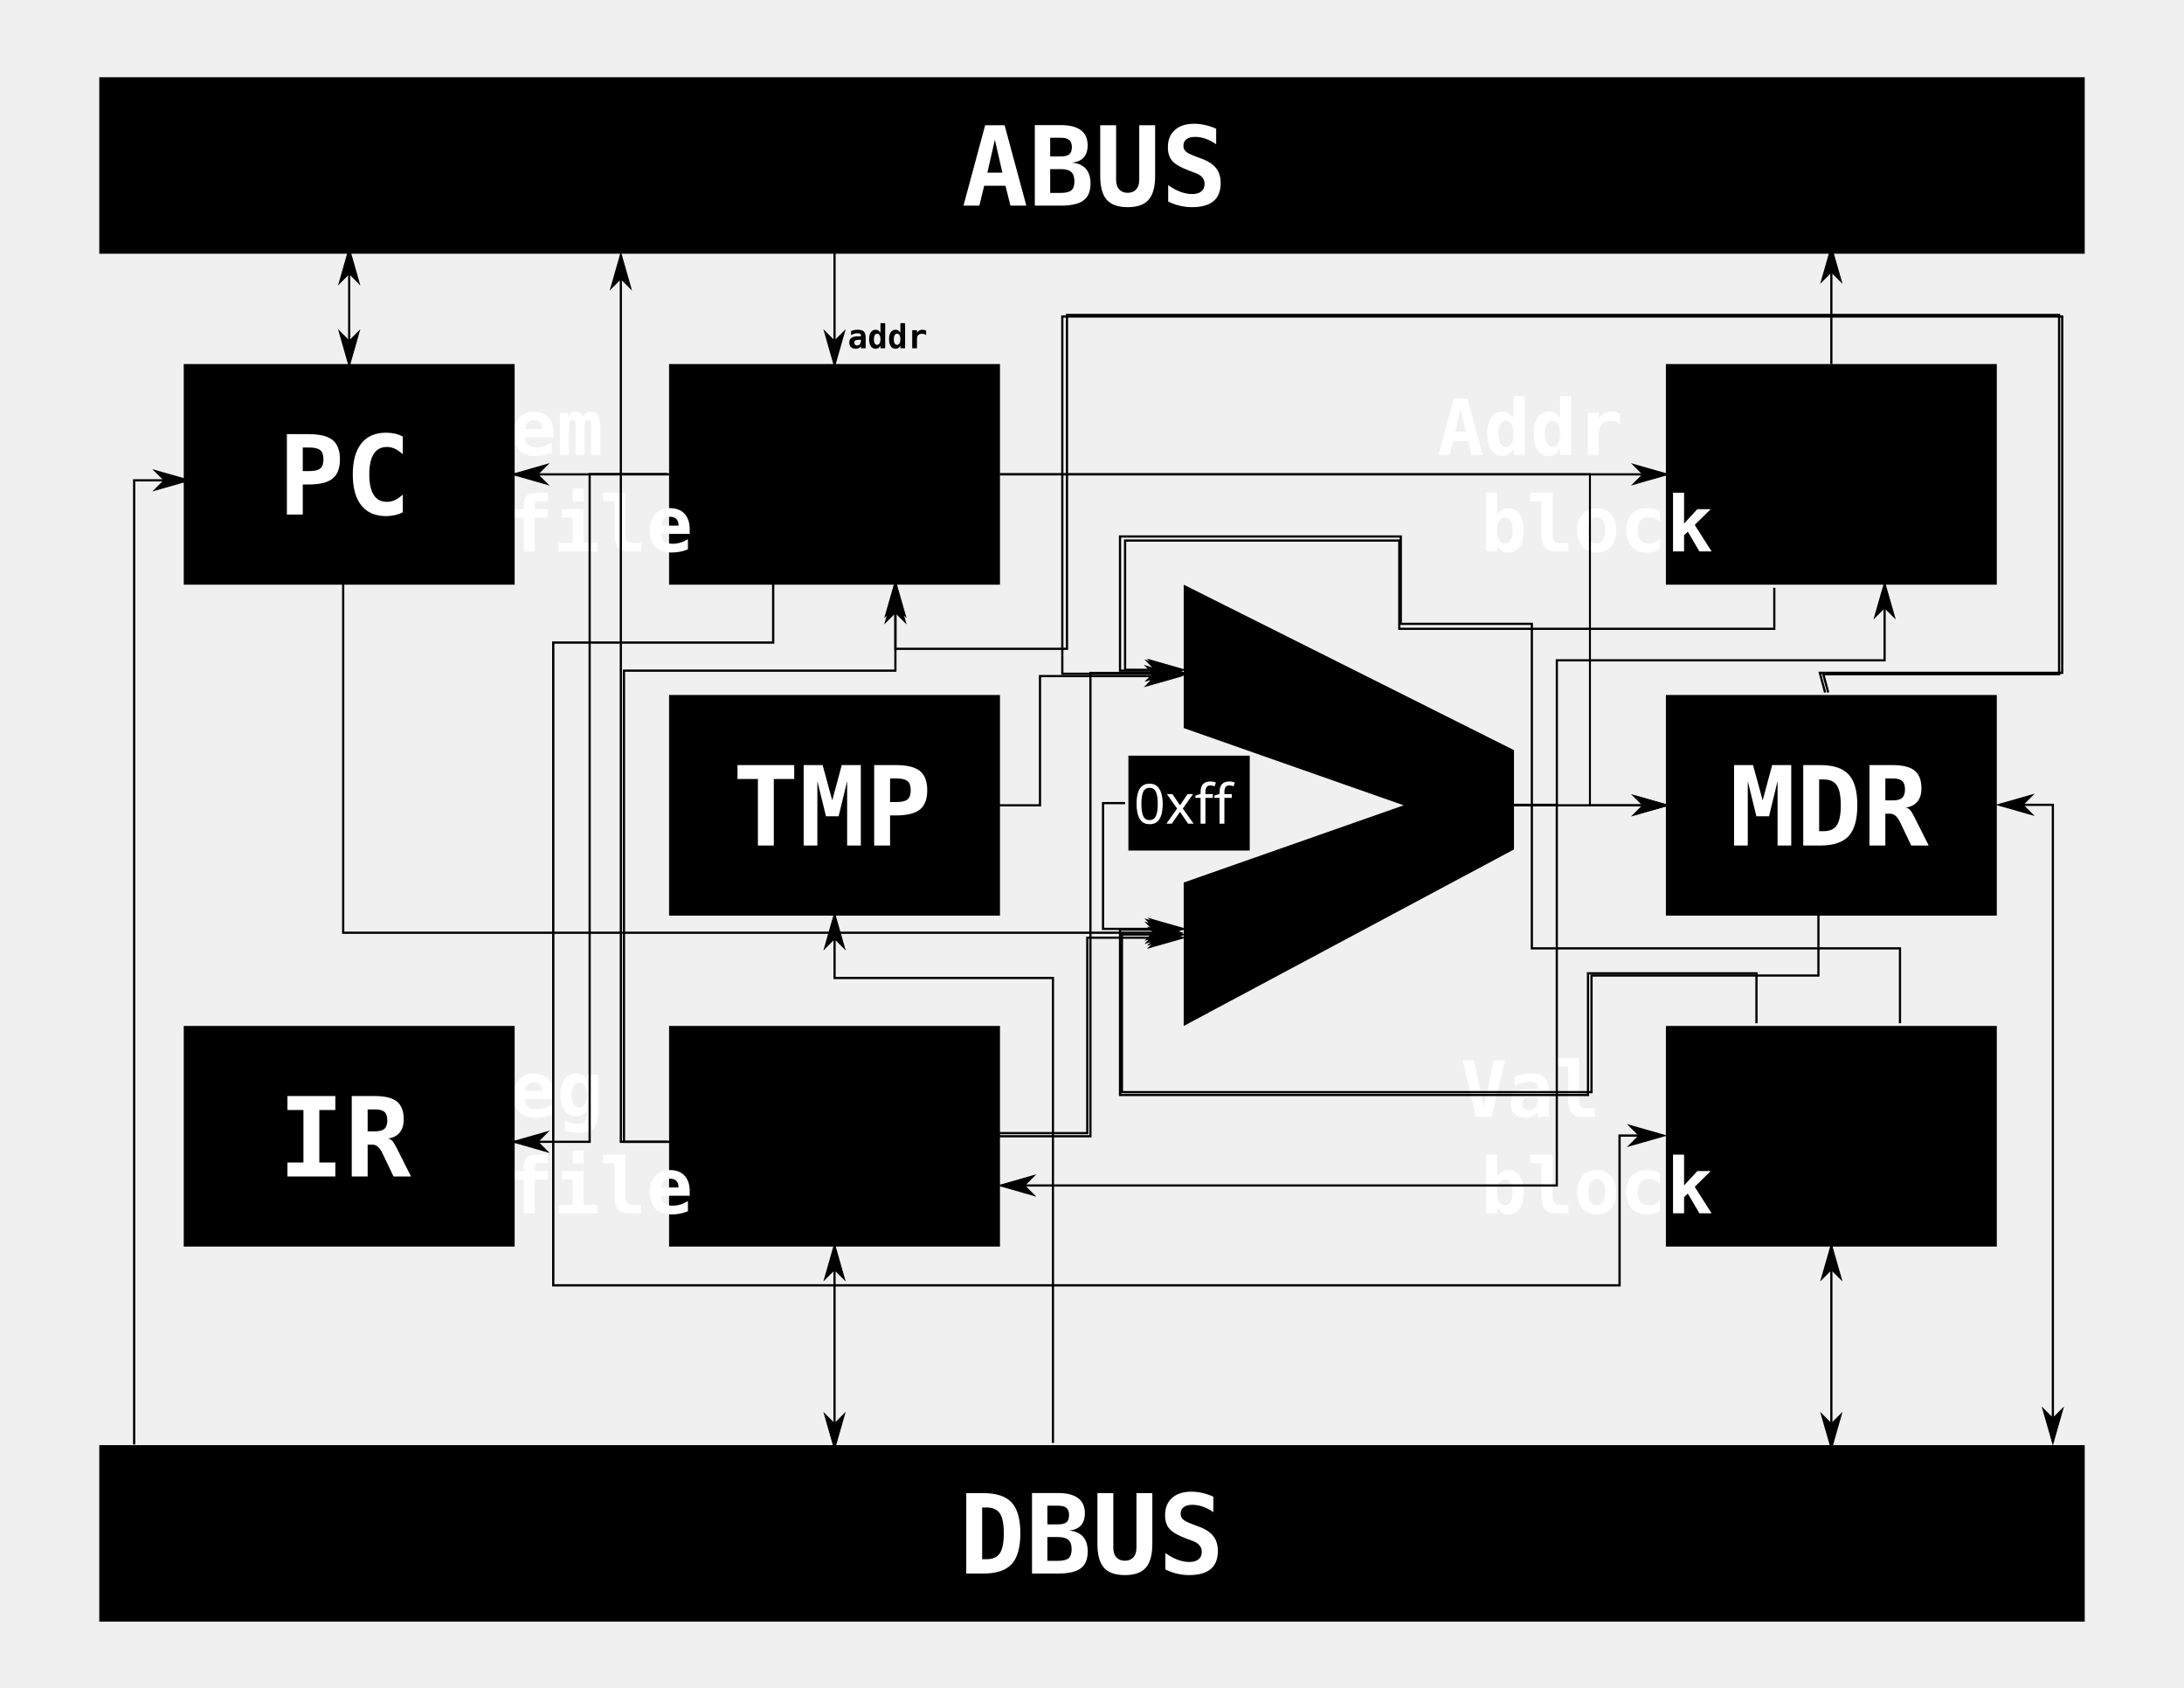
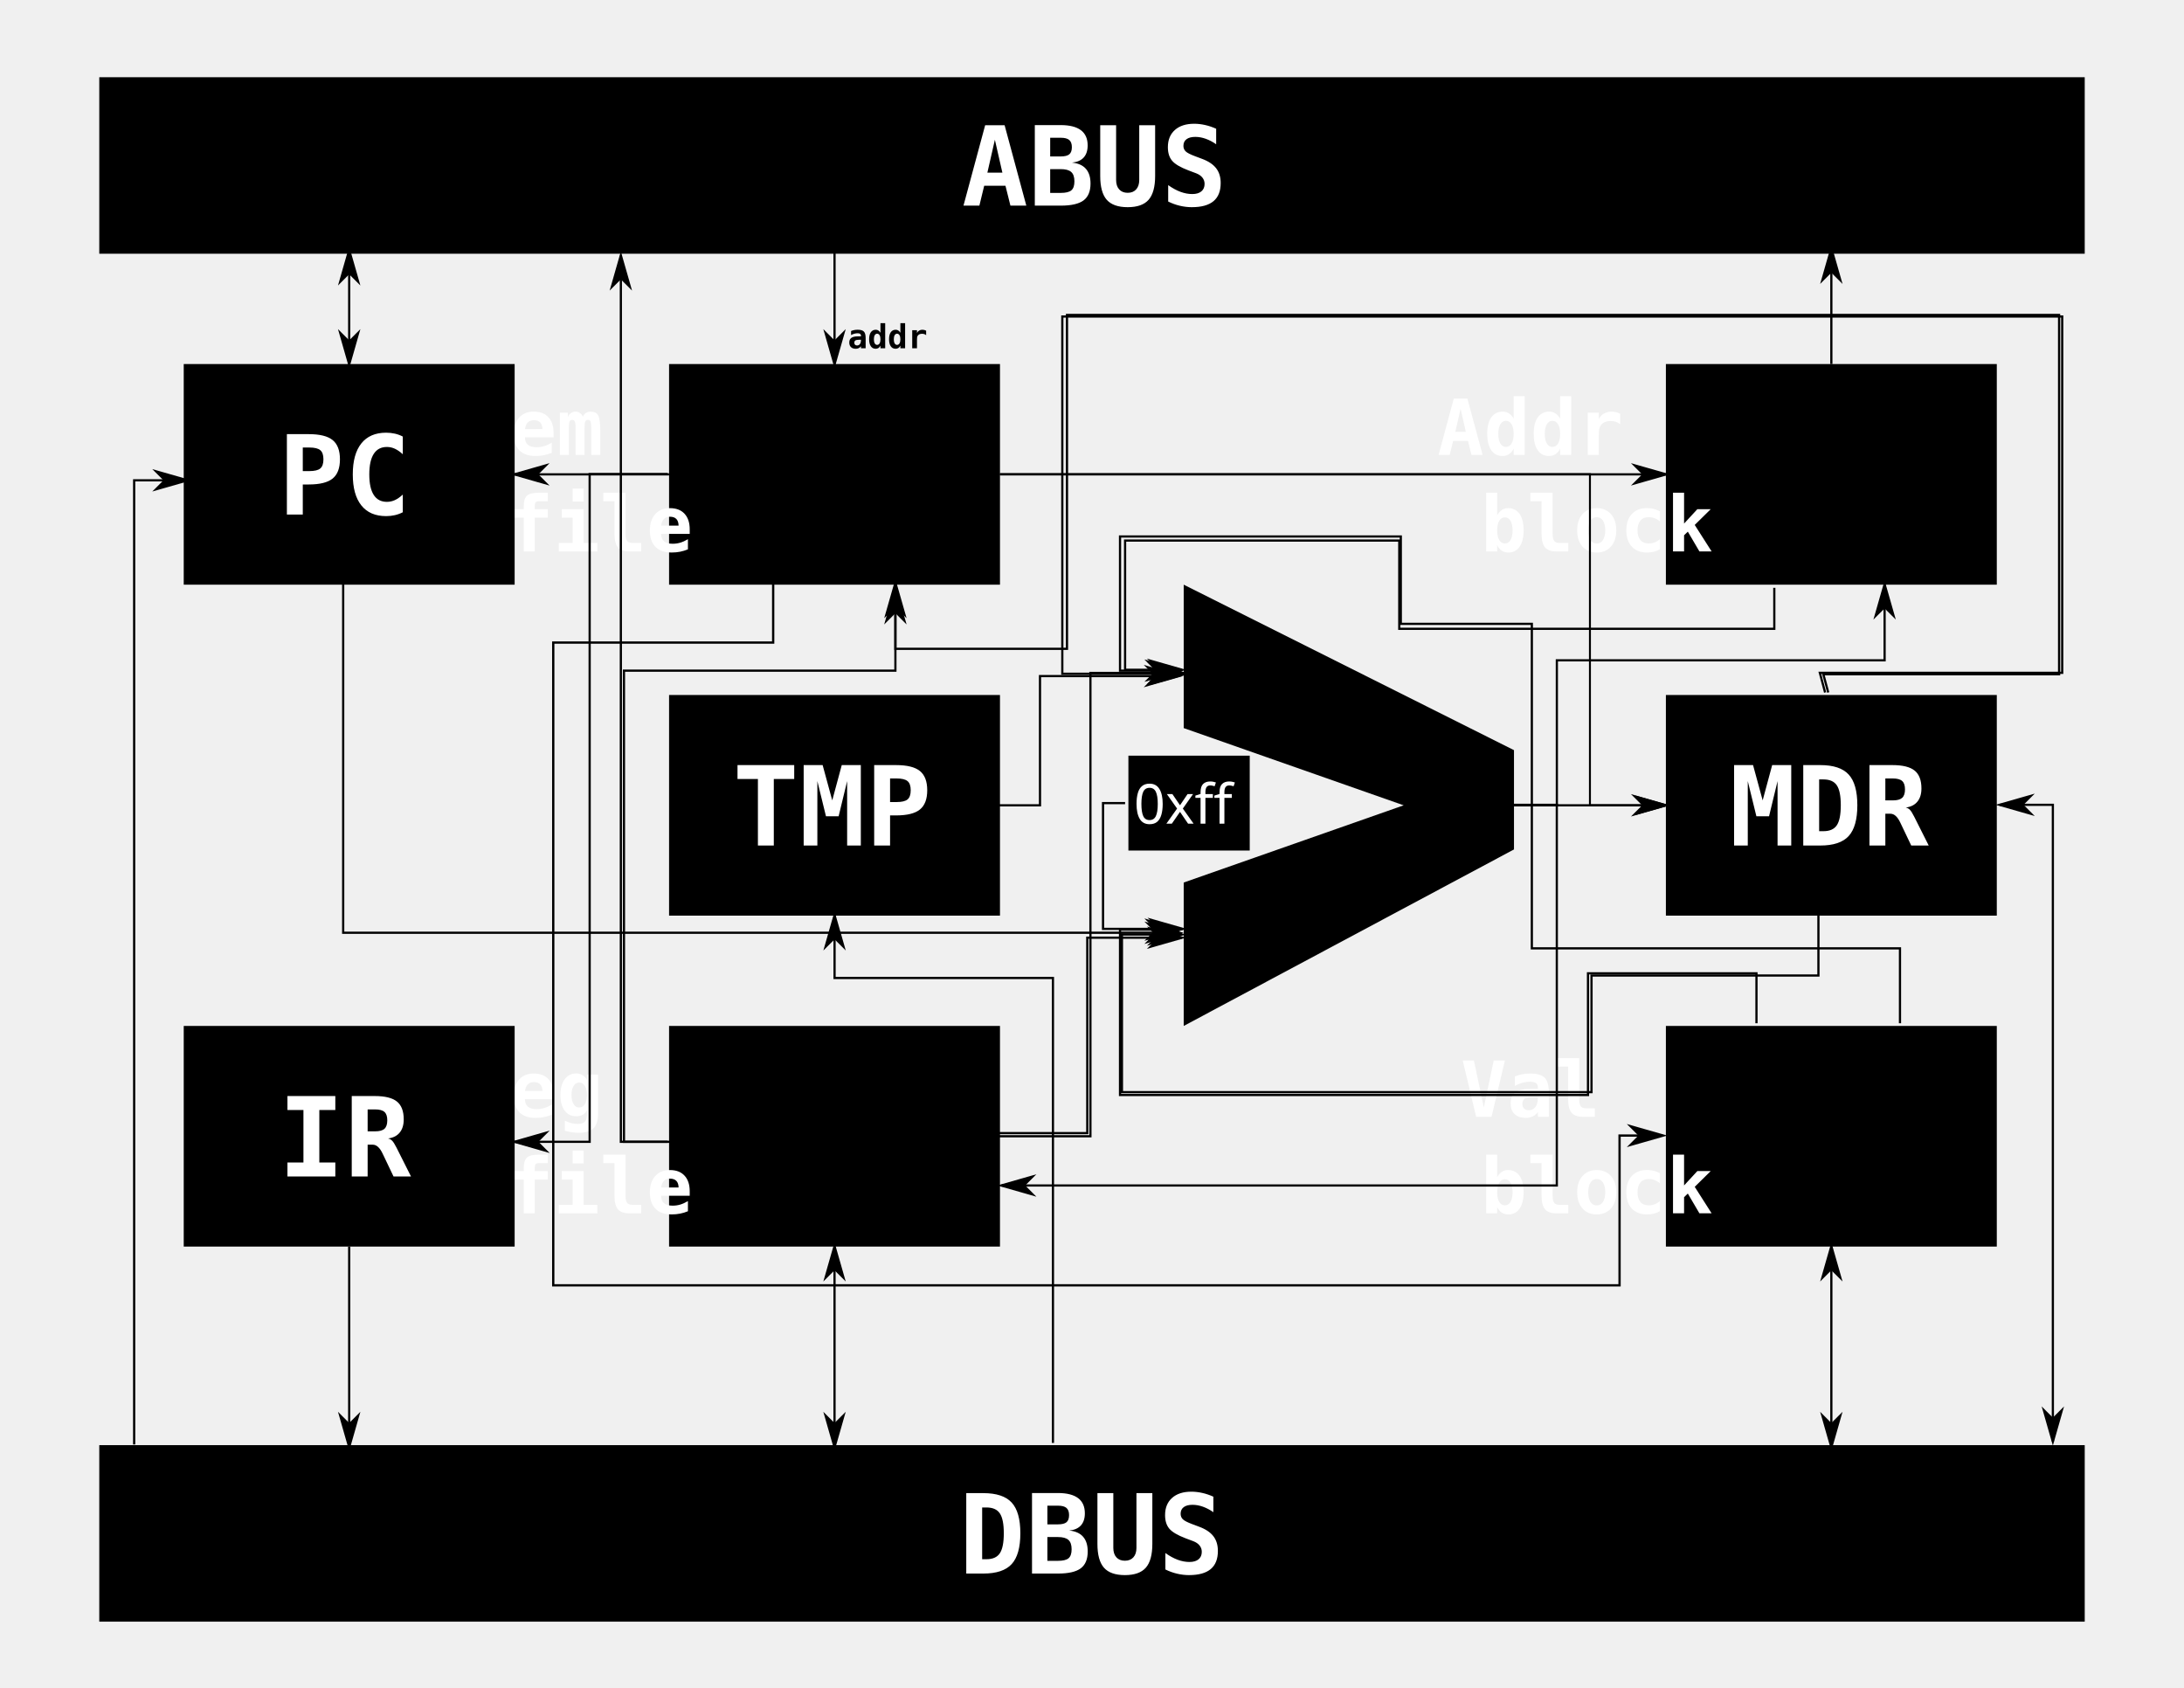
<svg xmlns="http://www.w3.org/2000/svg" width="990" height="765" id="svg2" version="1.1">
  <defs id="defs4">
    <marker orient="auto" refY="0.0" refX="0.0" id="Arrow1Lstart" style="overflow:visible">
      <path id="path4582" d="M 0.0,0.0 L 5.0,-5.0 L -12.5,0.0 L 5.0,5.0 L 0.0,0.0 z " style="fill-rule:evenodd;stroke:#000000;stroke-width:1.0pt" transform="scale(0.8) translate(12.5,0)" />
    </marker>
    <marker orient="auto" refY="0.0" refX="0.0" id="Arrow2Lend" style="overflow:visible;">
      <path id="path5592" style="fill-rule:evenodd;stroke-width:0.625;stroke-linejoin:round;" d="M 8.719,4.034 L -2.207,0.016 L 8.719,-4.002 C 6.973,-1.63 6.983,1.616 8.719,4.034 z " transform="scale(1.1) rotate(180) translate(1,0)" />
    </marker>
    <marker orient="auto" refY="0.0" refX="0.0" id="Arrow1Lend" style="overflow:visible;">
      <path id="path5574" d="M 0.0,0.0 L 5.0,-5.0 L -12.5,0.0 L 5.0,5.0 L 0.0,0.0 z " style="fill-rule:evenodd;stroke:#000000;stroke-width:1.0pt;" transform="scale(0.8) rotate(180) translate(12.5,0)" />
    </marker>
  </defs>
  <g id="layer1" transform="translate(0,-287.3622)">
    <path style="fill:#000000;fill-opacity:1" d="m 536.571,752.362 0,-65 99.715,-35 -99.715,-35 0,-65 149.715,75 0,45 z" id="path3761" />
    <g id="g4071">
      <rect y="322.362" x="45" height="80" width="900" id="rect3786" style="fill:#000000;fill-opacity:1" />
      <text id="text3840" y="380.563" x="435.93" style="font-size:50px;font-style:normal;font-variant:normal;font-weight:bold;font-stretch:normal;line-height:125%;letter-spacing:0px;word-spacing:0px;fill:#ffffff;fill-opacity:1;stroke:none;font-family:Monospace;-inkscape-font-specification:Sans Bold" xml:space="preserve">
        <tspan y="380.563" x="435.93" id="tspan3842">ABUS</tspan>
      </text>
    </g>
    <g id="g4076">
      <rect y="942.362" x="45" height="80" width="900" id="rect3786-4" style="fill:#000000;fill-opacity:1" />
      <text id="text3856" y="1000.563" x="434.661" style="font-size:50px;font-style:normal;font-variant:normal;font-weight:bold;font-stretch:normal;line-height:125%;letter-spacing:0px;word-spacing:0px;fill:#ffffff;fill-opacity:1;stroke:none;font-family:Monospace;-inkscape-font-specification:Sans Bold" xml:space="preserve">
        <tspan y="1000.563" x="434.661" id="tspan3858">DBUS</tspan>
      </text>
    </g>
    <g id="g3055" transform="translate(88.71427,-2.6171874e-6)">
      <rect y="602.362" x="666.429" height="100" width="150" id="rect3860" style="fill:#000000;fill-opacity:1" />
      <text id="text3867" y="670.587" x="695.249" style="font-size:50px;font-style:normal;font-variant:normal;font-weight:bold;font-stretch:normal;line-height:125%;letter-spacing:0px;word-spacing:0px;fill:#ffffff;fill-opacity:1;stroke:none;font-family:Monospace;-inkscape-font-specification:Sans Bold" xml:space="preserve">
        <tspan y="670.587" x="695.249" id="tspan3869">MDR</tspan>
      </text>
    </g>
    <g id="g3060" transform="translate(88.71427,-2.6171874e-6)">
      <rect y="452.362" x="666.429" height="100" width="150" id="rect3860-6" style="fill:#000000;fill-opacity:1" />
      <text id="text3867-6" y="493.535" x="740.437" style="font-size:50px;font-style:normal;font-variant:normal;font-weight:bold;font-stretch:normal;line-height:125%;letter-spacing:0px;word-spacing:0px;fill:#ffffff;fill-opacity:1;stroke:none;font-family:Monospace;-inkscape-font-specification:Sans Bold" xml:space="preserve">
        <tspan style="font-size:35px;text-align:center;text-anchor:middle" y="493.535" x="740.437" id="tspan3869-9">Addr</tspan>
        <tspan style="font-size:35px;text-align:center;text-anchor:middle" id="tspan3051" y="537.285" x="740.437">block</tspan>
      </text>
    </g>
    <g id="g3066" transform="translate(88.71427,-2.6171874e-6)">
      <rect y="752.362" x="666.429" height="100" width="150" id="rect3860-6-1" style="fill:#000000;fill-opacity:1" />
      <text id="text3867-6-2" y="793.535" x="740.437" style="font-size:50px;font-style:normal;font-variant:normal;font-weight:bold;font-stretch:normal;line-height:125%;letter-spacing:0px;word-spacing:0px;fill:#ffffff;fill-opacity:1;stroke:none;font-family:Monospace;-inkscape-font-specification:Sans Bold" xml:space="preserve">
        <tspan style="font-size:35px;text-align:center;text-anchor:middle" y="793.535" x="740.437" id="tspan3869-9-5">Val</tspan>
        <tspan id="tspan3053" style="font-size:35px;text-align:center;text-anchor:middle" y="837.285" x="740.437">block</tspan>
      </text>
    </g>
    <g id="g3060-1" transform="translate(-363.1429,-2.6171874e-6)">
      <rect y="452.362" x="666.429" height="100" width="150" id="rect3860-6-3" style="fill:#000000;fill-opacity:1" />
      <text id="text3867-6-7" y="493.535" x="740.437" style="font-size:50px;font-style:normal;font-variant:normal;font-weight:bold;font-stretch:normal;line-height:125%;letter-spacing:0px;word-spacing:0px;fill:#ffffff;fill-opacity:1;stroke:none;font-family:Monospace;-inkscape-font-specification:Sans Bold" xml:space="preserve">
        <tspan style="font-size:35px;text-align:center;text-anchor:middle" y="493.535" x="740.437" id="tspan3869-9-8">Mem</tspan>
        <tspan style="font-size:35px;text-align:center;text-anchor:middle" id="tspan3051-3" y="537.285" x="740.437">file</tspan>
      </text>
    </g>
    <g id="g3060-1-0" transform="translate(-363.1429,300)">
      <rect y="452.362" x="666.429" height="100" width="150" id="rect3860-6-3-7" style="fill:#000000;fill-opacity:1" />
      <text id="text3867-6-7-1" y="493.535" x="740.437" style="font-size:50px;font-style:normal;font-variant:normal;font-weight:bold;font-stretch:normal;line-height:125%;letter-spacing:0px;word-spacing:0px;fill:#ffffff;fill-opacity:1;stroke:none;font-family:Monospace;-inkscape-font-specification:Sans Bold" xml:space="preserve">
        <tspan style="font-size:35px;text-align:center;text-anchor:middle" y="493.535" x="740.437" id="tspan3869-9-8-0">Reg</tspan>
        <tspan style="font-size:35px;text-align:center;text-anchor:middle" id="tspan3051-3-0" y="537.285" x="740.437">file</tspan>
      </text>
    </g>
    <g id="g3055-4" transform="translate(-363.1429,-2.6171874e-6)">
      <rect y="602.362" x="666.429" height="100" width="150" id="rect3860-9" style="fill:#000000;fill-opacity:1" />
      <text id="text3867-4" y="670.587" x="695.249" style="font-size:50px;font-style:normal;font-variant:normal;font-weight:bold;font-stretch:normal;line-height:125%;letter-spacing:0px;word-spacing:0px;fill:#ffffff;fill-opacity:1;stroke:none;font-family:Monospace;-inkscape-font-specification:Sans Bold" xml:space="preserve">
        <tspan y="670.587" x="695.249" id="tspan3869-8">TMP</tspan>
      </text>
    </g>
    <g id="g3055-4-9" transform="translate(-583.1429,150)">
      <rect y="602.362" x="666.429" height="100" width="150" id="rect3860-9-0" style="fill:#000000;fill-opacity:1" />
      <text id="text3867-4-6" y="670.587" x="709.239" style="font-size:50px;font-style:normal;font-variant:normal;font-weight:bold;font-stretch:normal;line-height:125%;letter-spacing:0px;word-spacing:0px;fill:#ffffff;fill-opacity:1;stroke:none;font-family:Monospace;-inkscape-font-specification:Sans Bold" xml:space="preserve">
        <tspan y="670.587" x="709.239" id="tspan3869-8-9">IR</tspan>
      </text>
    </g>
    <g id="g3055-4-9-8" transform="translate(-583.1429,-150)">
      <rect y="602.362" x="666.429" height="100" width="150" id="rect3860-9-0-4" style="fill:#000000;fill-opacity:1" />
      <text id="text3867-4-6-5" y="670.587" x="709.239" style="font-size:50px;font-style:normal;font-variant:normal;font-weight:bold;font-stretch:normal;line-height:125%;letter-spacing:0px;word-spacing:0px;fill:#ffffff;fill-opacity:1;stroke:none;font-family:Monospace;-inkscape-font-specification:Sans Bold" xml:space="preserve">
        <tspan y="670.587" x="709.239" id="tspan3280">PC</tspan>
      </text>
    </g>
    <rect style="fill:#000000;fill-opacity:1" id="rect3860-9-0-4-0" width="50" height="50" x="133.286" y="350.934" />
    <rect style="fill:#000000;fill-opacity:1" id="rect3860-9-0-4-0-3" width="50" height="50" x="353.286" y="351.648" />
    <rect style="fill:#000000;fill-opacity:1" id="rect3860-9-0-4-0-0" width="50" height="50" x="805.143" y="350.219" />
    <rect style="fill:#000000;fill-opacity:1" id="rect3860-9-0-4-0-37" width="50" height="50" x="133.286" y="943.076" />
    <rect style="fill:#000000;fill-opacity:1" id="rect3860-9-0-4-0-35" width="50" height="50" x="353.286" y="943.076" />
    <rect style="fill:#000000;fill-opacity:1" id="rect3860-9-0-4-0-1" width="50" height="50" x="805.143" y="943.076" />
    <rect style="fill:#000000;fill-opacity:1" id="rect3860-9-0-4-0-2" width="40" height="40" x="537.857" y="577.362" />
    <rect style="fill:#000000;fill-opacity:1" id="rect3860-9-0-4-0-2-1" width="40" height="40" x="538.571" y="688.076" />
    <rect style="fill:#000000;fill-opacity:1" id="rect3860-9-0-4-0-2-13" width="40" height="40" x="642.857" y="632.362" />
-     <path style="fill:none;stroke:#000000;stroke-width:1px;stroke-linecap:butt;stroke-linejoin:miter;stroke-opacity:1;marker-end:url(#Arrow1Lend);marker-start:url(#Arrow1Lstart)" d="m 158.286,165 0,-51.429" id="path6495" transform="translate(0,287.3622)" />
+     <path style="fill:none;stroke:#000000;stroke-width:1px;stroke-linecap:butt;stroke-linejoin:miter;stroke-opacity:1;marker-start:url(#Arrow1Lstart);marker-end:url(#Arrow1Lend)" d="m 158.286,165 0,-51.429" id="path6495" transform="translate(0,287.3622)" />
    <path style="fill:none;stroke:#000000;stroke-width:1px;stroke-linecap:butt;stroke-linejoin:miter;stroke-opacity:1;marker-end:url(#Arrow1Lend)" d="m 378.286,114.286 0,50.714" id="path6681" transform="translate(0,287.3622)" />
    <text xml:space="preserve" style="font-size:50px;font-style:normal;font-variant:normal;font-weight:bold;font-stretch:normal;line-height:125%;letter-spacing:0px;word-spacing:0px;fill:#000000;fill-opacity:1;stroke:none;font-family:Monospace;-inkscape-font-specification:Sans Bold" id="text6867" y="445.219" x="384.286">
      <tspan x="384.286" y="445.219" style="font-size:15px" id="tspan6886">addr</tspan>
    </text>
    <path style="fill:none;stroke:#000000;stroke-width:1px;stroke-linecap:butt;stroke-linejoin:miter;stroke-opacity:1;marker-end:url(#Arrow1Lend)" d="m 453.286,215 301.857,0" id="path7097" transform="translate(0,287.3622)" />
    <path style="fill:none;stroke:#000000;stroke-width:0.878px;stroke-linecap:butt;stroke-linejoin:miter;stroke-opacity:1;marker-end:url(#Arrow1Lend);display:inline" d="m 453.22,502.296 267.495,0 0,150.066 34.428,0" id="path7469" />
    <path style="fill:none;stroke:#000000;stroke-width:1px;stroke-linecap:butt;stroke-linejoin:miter;stroke-opacity:1;marker-start:url(#Arrow1Lstart);marker-end:url(#Arrow1Lend)" d="M 830.143,655.714 830.143,565" id="path8609" transform="translate(0,287.3622)" />
    <path style="fill:none;stroke:#000000;stroke-width:1px;stroke-linecap:butt;stroke-linejoin:miter;stroke-opacity:1;marker-end:url(#Arrow1Lend)" d="m 452.857,515 41.429,0 0,-210 41.429,0" id="path8985" transform="translate(0,287.3622)" />
    <path style="fill:none;stroke:#000000;stroke-width:1px;stroke-linecap:butt;stroke-linejoin:miter;stroke-opacity:1;marker-end:url(#Arrow1Lend)" d="m 452.857,513.571 40,0 0,-88.571 42.857,0" id="path9173" transform="translate(0,287.3622)" />
    <path style="fill:none;stroke:#000000;stroke-width:1px;stroke-linecap:butt;stroke-linejoin:miter;stroke-opacity:1;marker-end:url(#Arrow1Lend)" d="m 687.143,365 18.571,0 0,-65.714 148.571,0 0,-34.286" id="path9547" transform="translate(0,287.3622)" />
    <path style="fill:none;stroke:#000000;stroke-width:1px;stroke-linecap:butt;stroke-linejoin:miter;stroke-opacity:1;marker-end:url(#Arrow1Lend)" d="m 303.286,215 -70,0" id="path9733" transform="translate(0,287.3622)" />
    <path style="fill:none;stroke:#000000;stroke-width:1px;stroke-linecap:butt;stroke-linejoin:miter;stroke-opacity:1;marker-end:url(#Arrow1Lend)" d="m 824.286,415 0,27.143 -102.857,0 0,52.857 -212.857,0 0,-71.429 27.143,0" id="path4020" transform="translate(0,287.3622)" />
    <path style="fill:none;stroke:#000000;stroke-width:1px;stroke-linecap:butt;stroke-linejoin:miter;stroke-opacity:1;marker-end:url(#Arrow1Lend)" d="m 804.286,266.429 0,18.571 -170,0 0,-40 L 510,245 l 0,58.571 25.714,0" id="path4208" transform="translate(0,287.3622)" />
    <path style="fill:none;stroke:#000000;stroke-width:1px;stroke-linecap:butt;stroke-linejoin:miter;stroke-opacity:1;marker-end:url(#Arrow1Lend)" d="m 830.143,165 10e-6,-52.143" id="path5026" transform="translate(0,287.3622)" />
    <path style="fill:none;stroke:#000000;stroke-width:1px;stroke-linecap:butt;stroke-linejoin:miter;stroke-opacity:1;marker-end:url(#Arrow1Lend)" d="m 452.857,365 18.571,0 0,-58.571 62.857,0" id="path5408" transform="translate(0,287.3622)" />
    <path style="fill:none;stroke:#000000;stroke-width:1px;stroke-linecap:butt;stroke-linejoin:miter;stroke-opacity:1;marker-end:url(#Arrow1Lend)" d="m 682.857,365 72.286,0" id="path5596" transform="translate(0,287.3622)" />
    <path style="fill:none;stroke:#000000;stroke-width:1px;stroke-linecap:butt;stroke-linejoin:miter;stroke-opacity:1;marker-end:url(#Arrow1Lend)" d="m 685.894,364.778 19.799,0 0,172.534 -251.73,0" id="path5784" transform="translate(0,287.3622)" />
    <path style="fill:none;stroke:#000000;stroke-width:1px;stroke-linecap:butt;stroke-linejoin:miter;stroke-opacity:1;marker-end:url(#Arrow1Lend)" d="m 302.642,214.871 -35.355,0 0,302.642 -33.941,0" id="path5972" transform="translate(0,287.3622)" />
    <path style="fill:none;stroke:#000000;stroke-width:1px;stroke-linecap:butt;stroke-linejoin:miter;stroke-opacity:1;marker-end:url(#Arrow1Lend)" d="m 155.563,264.368 0,158.392 379.009,0" id="path6160" transform="translate(0,287.3622)" />
    <path style="fill:none;stroke:#000000;stroke-width:1.033px;stroke-linecap:butt;stroke-linejoin:miter;stroke-opacity:1;marker-end:url(#Arrow1Lend)" d="m 350.478,550.316 0,28.284 -99.692,0 0,291.328 483.353,0 0,-67.882 19.636,0" id="path6348" />
    <path style="fill:none;stroke:#000000;stroke-width:1px;stroke-linecap:butt;stroke-linejoin:miter;stroke-opacity:1;marker-end:url(#Arrow1Lend)" d="m 796.202,463.773 0,-22.627 -76.368,0 0,55.154 -212.132,0 0,-74.953 26.87,0" id="path6536" transform="translate(0,287.3622)" />
    <path style="fill:none;stroke:#000000;stroke-width:1px;stroke-linecap:butt;stroke-linejoin:miter;stroke-opacity:1;marker-end:url(#Arrow1Lend)" d="m 861.256,463.773 0,-33.941 -166.877,0 0,-147.078 -59.397,0 0,-39.598 -127.279,0 0,60.811 26.87,0" id="path6724" transform="translate(0,287.3622)" />
    <path style="fill:none;stroke:#000000;stroke-width:1px;stroke-linecap:butt;stroke-linejoin:miter;stroke-opacity:1;marker-start:url(#Arrow1Lstart);marker-end:url(#Arrow1Lend)" d="m 378.286,565 0,90.714" id="path7098" transform="translate(0,287.3622)" />
    <path style="fill:none;stroke:#000000;stroke-width:1px;stroke-linecap:butt;stroke-linejoin:miter;stroke-opacity:1;marker-end:url(#Arrow1Lend)" d="m 60.811,654.691 0,-436.992 24.042,0" id="path7288" transform="translate(0,287.3622)" />
    <path style="fill:none;stroke:#000000;stroke-width:1px;stroke-linecap:butt;stroke-linejoin:miter;stroke-opacity:1;marker-end:url(#Arrow1Lend)" d="m 304.056,517.513 -21.213,0 0,-213.546 123.037,0 0,-39.598" id="path7476" transform="translate(0,287.3622)" />
    <path style="fill:none;stroke:#000000;stroke-width:1px;stroke-linecap:butt;stroke-linejoin:miter;stroke-opacity:1;marker-end:url(#Arrow1Lend)" d="m 302.642,517.513 -21.213,0 0,-401.637" id="path7664" transform="translate(0,287.3622)" />
    <path style="fill:none;stroke:#000000;stroke-width:1px;stroke-linecap:butt;stroke-linejoin:miter;stroke-opacity:1;marker-end:url(#Arrow1Lend);marker-start:url(#Arrow1Lstart)" d="m 906.511,364.778 24.042,0 0,288.5" id="path7852" transform="translate(0,287.3622)" />
    <path style="fill:none;stroke:#000000;stroke-width:1px;stroke-linecap:butt;stroke-linejoin:miter;stroke-opacity:1;marker-end:url(#Arrow1Lend)" d="m 828.729,313.866 -2.216,-8.27 106.868,0 0,-162.849 -449.72,0 0,151.321 -77.782,0 0,-26.87" id="path8412" transform="translate(0,287.3622)" />
    <path style="fill:none;stroke:#000000;stroke-width:1px;stroke-linecap:butt;stroke-linejoin:miter;stroke-opacity:1;marker-end:url(#Arrow1Lend)" d="m 477.297,653.984 0,-210.718 -98.995,0 0,-28.284" id="path3071" transform="translate(0,287.3622)" />
    <path style="fill:none;stroke:#000000;stroke-width:1px;stroke-linecap:butt;stroke-linejoin:miter;stroke-opacity:1;marker-end:url(#Arrow1Lend)" d="m 827.315,313.866 -2.393,-8.93 109.873,0 0,-161.483 -453.255,0 0,161.927 55.861,0" id="path4045" transform="translate(0,287.3622)" />
    <g id="g4427">
      <rect y="630.362" x="512" height="42" width="54" id="rect4421" style="fill:#000000;fill-opacity:1;stroke:#000000;stroke-opacity:1" />
      <text id="text4423" y="660.682" x="513.969" style="font-size:50px;font-style:normal;font-weight:normal;line-height:125%;letter-spacing:0px;word-spacing:0px;fill:#000000;fill-opacity:1;stroke:none;font-family:Sans" xml:space="preserve">
        <tspan style="font-size:25px;fill:#ffffff" y="660.682" x="513.969" id="tspan4425">0xff</tspan>
      </text>
    </g>
    <path style="fill:none;stroke:#000000;stroke-width:1px;stroke-linecap:butt;stroke-linejoin:miter;stroke-opacity:1;marker-end:url(#Arrow1Lend)" d="m 510,364 -10,0 0,57 36,0" id="path4432" transform="translate(0,287.3622)" />
+     <path style="fill:none;stroke:#000000;stroke-width:1px;stroke-linecap:butt;stroke-linejoin:miter;stroke-opacity:1;marker-end:url(#Arrow1Lend)" d="m 158.286,565 0,90.714" id="path3077" transform="translate(0,287.3622)" />
  </g>
</svg>
